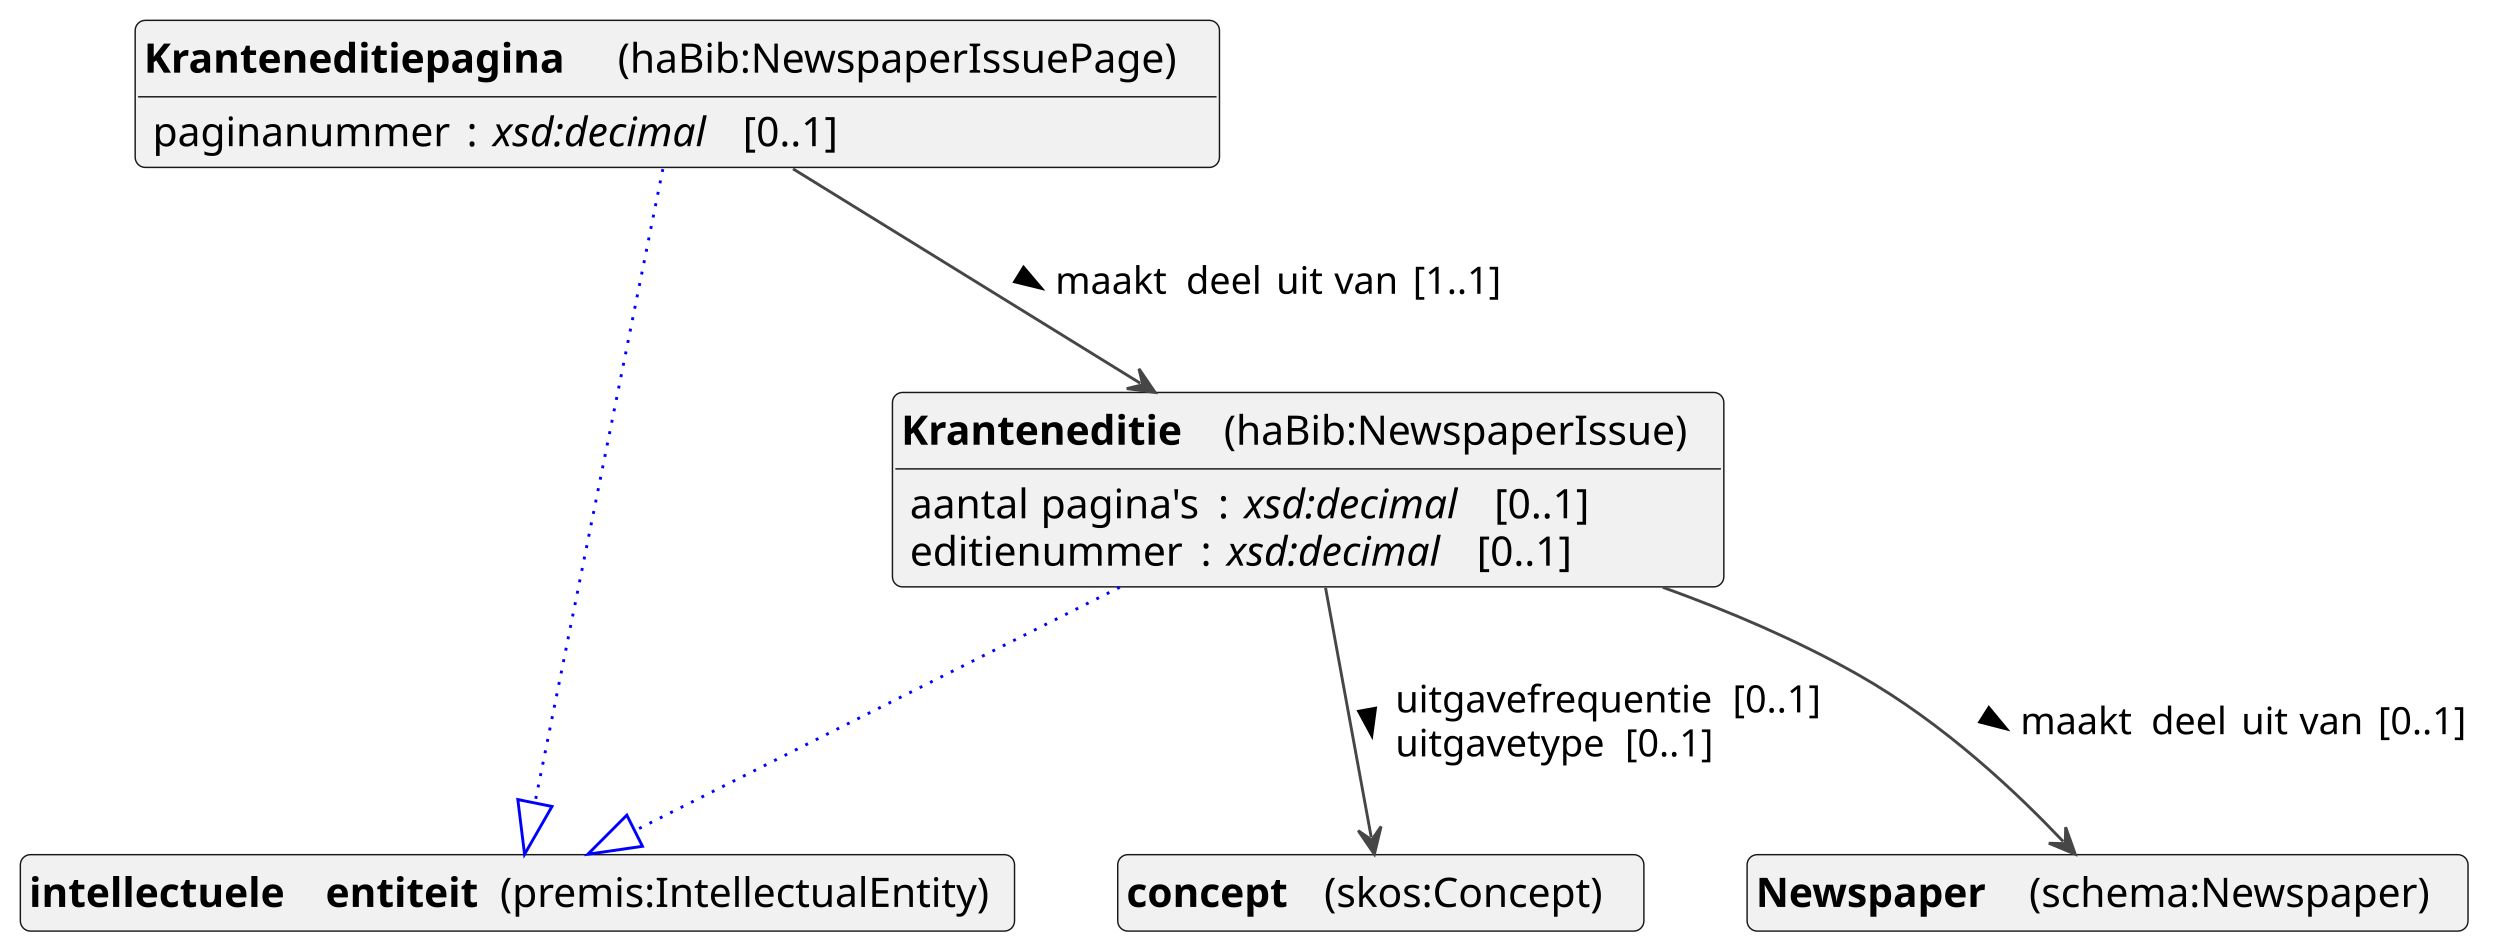
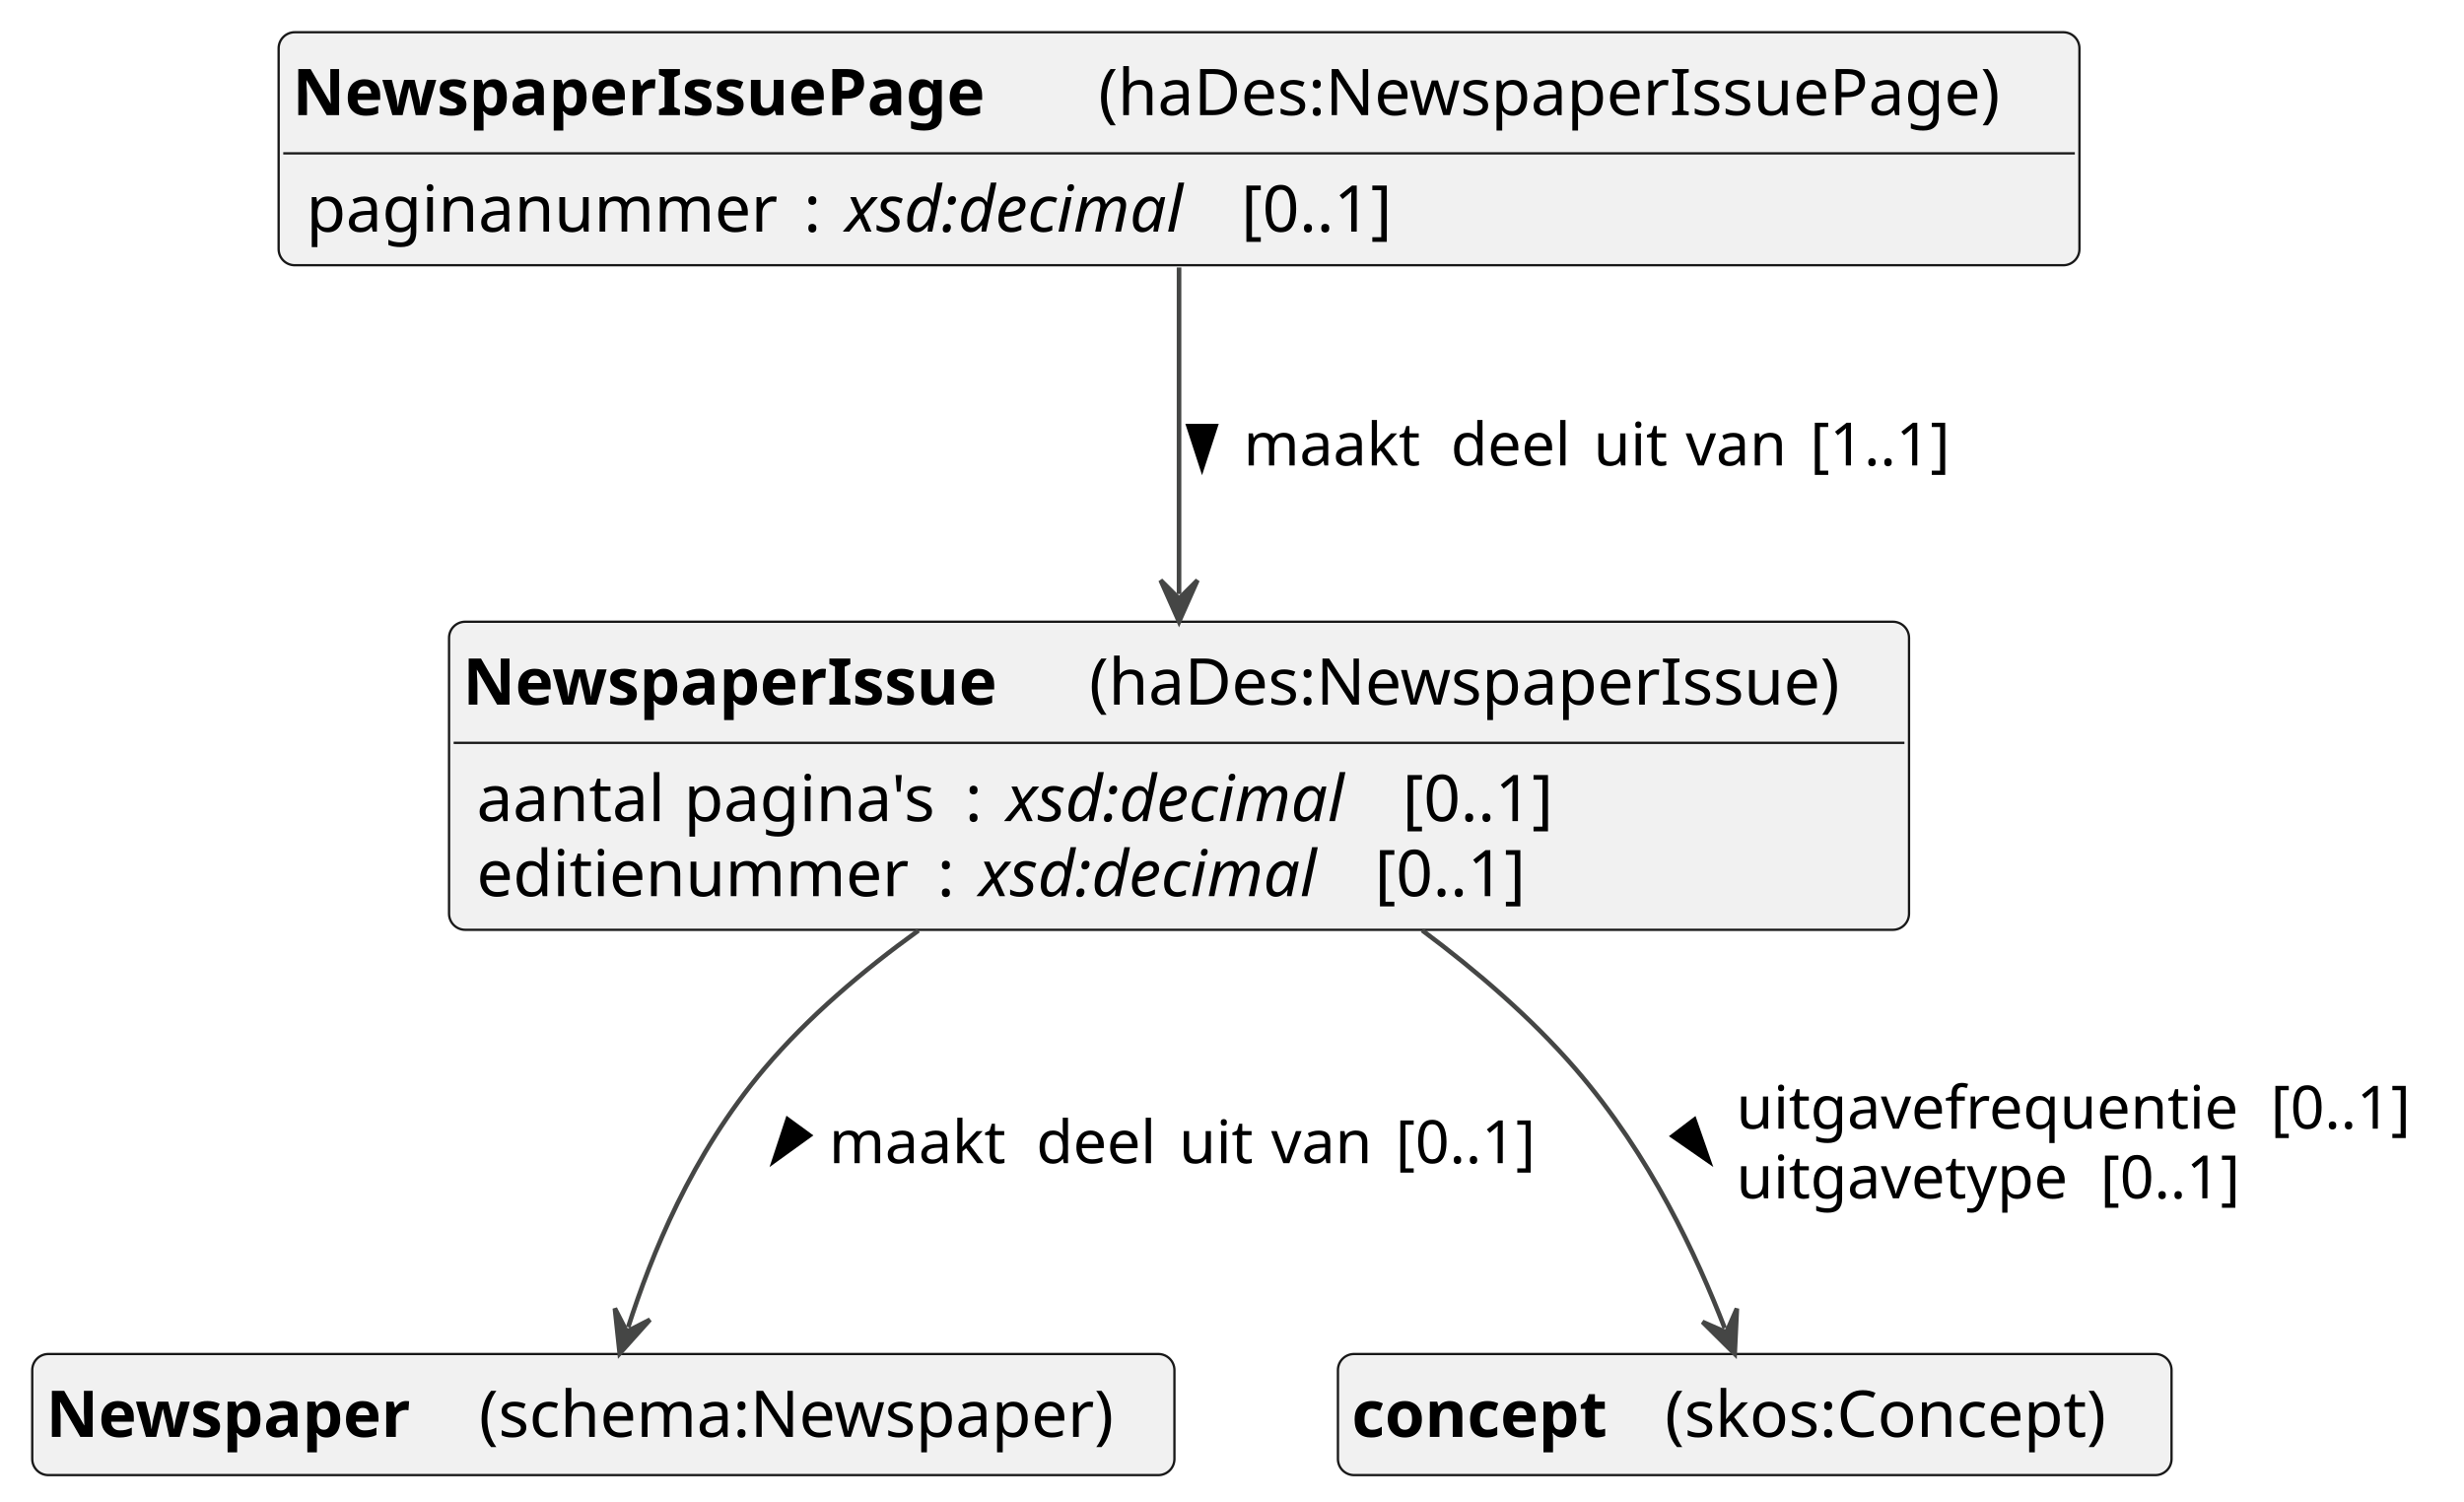
- <svg xmlns="http://www.w3.org/2000/svg" xmlns:xlink="http://www.w3.org/1999/xlink" contentStyleType="text/css" height="326px" preserveAspectRatio="none" style="width:860px;height:326px;background:#FFFFFF;" version="1.1" viewBox="0 0 860 326" width="860px" zoomAndPan="magnify">
+ <svg xmlns="http://www.w3.org/2000/svg" xmlns:xlink="http://www.w3.org/1999/xlink" contentStyleType="text/css" height="326px" preserveAspectRatio="none" style="width:535px;height:326px;background:#FFFFFF;" version="1.1" viewBox="0 0 535 326" width="535px" zoomAndPan="magnify">
  <defs />
  <g>
+     <a href="#haDes%3ANewspaperIssue" target="_top" title="#haDes%3ANewspaperIssue" xlink:actuate="onRequest" xlink:href="#haDes%3ANewspaperIssue" xlink:show="new" xlink:title="#haDes%3ANewspaperIssue" xlink:type="simple">
+       <g id="elem_haDes_NewspaperIssue">
+         <rect codeLine="15" fill="#F1F1F1" height="66.891" id="haDes_NewspaperIssue" rx="3.5" ry="3.5" style="stroke:#181818;stroke-width:0.5;" width="317" x="97.5" y="135" />
+         <text fill="#000000" font-family="sans-serif" font-size="14" font-weight="bold" lengthAdjust="spacing" textLength="132" x="100.5" y="152.995">NewspaperIssue</text>
+         <text fill="#000000" font-family="sans-serif" font-size="14" lengthAdjust="spacing" textLength="4" x="232.5" y="152.995"> </text>
+         <text fill="#000000" font-family="sans-serif" font-size="14" lengthAdjust="spacing" textLength="175" x="236.5" y="152.995">(haDes:NewspaperIssue)</text>
+         <line style="stroke:#181818;stroke-width:0.5;" x1="98.5" x2="413.5" y1="161.297" y2="161.297" />
+         <text fill="#000000" font-family="sans-serif" font-size="14" lengthAdjust="spacing" textLength="41" x="103.5" y="178.292">aantal</text>
+         <text fill="#000000" font-family="sans-serif" font-size="14" lengthAdjust="spacing" textLength="4" x="144.5" y="178.292"> </text>
+         <text fill="#000000" font-family="sans-serif" font-size="14" lengthAdjust="spacing" textLength="57" x="148.5" y="178.292">pagina's</text>
+         <text fill="#000000" font-family="sans-serif" font-size="14" lengthAdjust="spacing" textLength="4" x="205.5" y="178.292"> </text>
+         <text fill="#000000" font-family="sans-serif" font-size="14" lengthAdjust="spacing" textLength="5" x="209.5" y="178.292">:</text>
+         <text fill="#000000" font-family="sans-serif" font-size="14" lengthAdjust="spacing" textLength="4" x="214.5" y="178.292"> </text>
+         <text fill="#000000" font-family="sans-serif" font-size="14" font-style="italic" lengthAdjust="spacing" textLength="82" x="218.5" y="178.292">xsd:decimal</text>
+         <text fill="#000000" font-family="sans-serif" font-size="14" lengthAdjust="spacing" textLength="4" x="300.5" y="178.292"> </text>
+         <text fill="#000000" font-family="sans-serif" font-size="14" lengthAdjust="spacing" textLength="36" x="304.5" y="178.292">[0..1]</text>
+         <text fill="#000000" font-family="sans-serif" font-size="14" lengthAdjust="spacing" textLength="96" x="103.5" y="194.589">editienummer</text>
+         <text fill="#000000" font-family="sans-serif" font-size="14" lengthAdjust="spacing" textLength="4" x="199.5" y="194.589"> </text>
+         <text fill="#000000" font-family="sans-serif" font-size="14" lengthAdjust="spacing" textLength="5" x="203.5" y="194.589">:</text>
+         <text fill="#000000" font-family="sans-serif" font-size="14" lengthAdjust="spacing" textLength="4" x="208.5" y="194.589"> </text>
+         <text fill="#000000" font-family="sans-serif" font-size="14" font-style="italic" lengthAdjust="spacing" textLength="82" x="212.5" y="194.589">xsd:decimal</text>
+         <text fill="#000000" font-family="sans-serif" font-size="14" lengthAdjust="spacing" textLength="4" x="294.5" y="194.589"> </text>
+         <text fill="#000000" font-family="sans-serif" font-size="14" lengthAdjust="spacing" textLength="36" x="298.5" y="194.589">[0..1]</text>
+       </g>
+     </a>
+     <a href="#haDes%3ANewspaperIssuePage" target="_top" title="#haDes%3ANewspaperIssuePage" xlink:actuate="onRequest" xlink:href="#haDes%3ANewspaperIssuePage" xlink:show="new" xlink:title="#haDes%3ANewspaperIssuePage" xlink:type="simple">
+       <g id="elem_haDes_NewspaperIssuePage">
+         <rect codeLine="16" fill="#F1F1F1" height="50.594" id="haDes_NewspaperIssuePage" rx="3.5" ry="3.5" style="stroke:#181818;stroke-width:0.5;" width="391" x="60.5" y="7" />
+         <text fill="#000000" font-family="sans-serif" font-size="14" font-weight="bold" lengthAdjust="spacing" textLength="171" x="63.5" y="24.995">NewspaperIssuePage</text>
+         <text fill="#000000" font-family="sans-serif" font-size="14" lengthAdjust="spacing" textLength="4" x="234.5" y="24.995"> </text>
+         <text fill="#000000" font-family="sans-serif" font-size="14" lengthAdjust="spacing" textLength="210" x="238.5" y="24.995">(haDes:NewspaperIssuePage)</text>
+         <line style="stroke:#181818;stroke-width:0.5;" x1="61.5" x2="450.5" y1="33.297" y2="33.297" />
+         <text fill="#000000" font-family="sans-serif" font-size="14" lengthAdjust="spacing" textLength="104" x="66.5" y="50.292">paginanummer</text>
+         <text fill="#000000" font-family="sans-serif" font-size="14" lengthAdjust="spacing" textLength="4" x="170.5" y="50.292"> </text>
+         <text fill="#000000" font-family="sans-serif" font-size="14" lengthAdjust="spacing" textLength="5" x="174.5" y="50.292">:</text>
+         <text fill="#000000" font-family="sans-serif" font-size="14" lengthAdjust="spacing" textLength="4" x="179.5" y="50.292"> </text>
+         <text fill="#000000" font-family="sans-serif" font-size="14" font-style="italic" lengthAdjust="spacing" textLength="82" x="183.5" y="50.292">xsd:decimal</text>
+         <text fill="#000000" font-family="sans-serif" font-size="14" lengthAdjust="spacing" textLength="4" x="265.5" y="50.292"> </text>
+         <text fill="#000000" font-family="sans-serif" font-size="14" lengthAdjust="spacing" textLength="36" x="269.5" y="50.292">[0..1]</text>
+       </g>
+     </a>
    <a href="#schema%3ANewspaper" target="_top" title="#schema%3ANewspaper" xlink:actuate="onRequest" xlink:href="#schema%3ANewspaper" xlink:show="new" xlink:title="#schema%3ANewspaper" xlink:type="simple">
      <g id="elem_schema_Newspaper">
-         <rect codeLine="15" fill="#F1F1F1" height="26.297" id="schema_Newspaper" rx="3.5" ry="3.5" style="stroke:#181818;stroke-width:0.5;" width="248" x="601" y="294" />
-         <text fill="#000000" font-family="sans-serif" font-size="14" font-weight="bold" lengthAdjust="spacing" textLength="90" x="604" y="311.995">Newspaper</text>
-         <text fill="#000000" font-family="sans-serif" font-size="14" lengthAdjust="spacing" textLength="4" x="694" y="311.995"> </text>
-         <text fill="#000000" font-family="sans-serif" font-size="14" lengthAdjust="spacing" textLength="148" x="698" y="311.995">(schema:Newspaper)</text>
-       </g>
-     </a>
-     <a href="#haBib%3ANewspaperIssue" target="_top" title="#haBib%3ANewspaperIssue" xlink:actuate="onRequest" xlink:href="#haBib%3ANewspaperIssue" xlink:show="new" xlink:title="#haBib%3ANewspaperIssue" xlink:type="simple">
-       <g id="elem_haBib_NewspaperIssue">
-         <rect codeLine="16" fill="#F1F1F1" height="66.891" id="haBib_NewspaperIssue" rx="3.5" ry="3.5" style="stroke:#181818;stroke-width:0.5;" width="286" x="307" y="135" />
-         <text fill="#000000" font-family="sans-serif" font-size="14" font-weight="bold" lengthAdjust="spacing" textLength="107" x="310" y="152.995">Kranteneditie</text>
-         <text fill="#000000" font-family="sans-serif" font-size="14" lengthAdjust="spacing" textLength="4" x="417" y="152.995"> </text>
-         <text fill="#000000" font-family="sans-serif" font-size="14" lengthAdjust="spacing" textLength="169" x="421" y="152.995">(haBib:NewspaperIssue)</text>
-         <line style="stroke:#181818;stroke-width:0.5;" x1="308" x2="592" y1="161.297" y2="161.297" />
-         <text fill="#000000" font-family="sans-serif" font-size="14" lengthAdjust="spacing" textLength="41" x="313" y="178.292">aantal</text>
-         <text fill="#000000" font-family="sans-serif" font-size="14" lengthAdjust="spacing" textLength="4" x="354" y="178.292"> </text>
-         <text fill="#000000" font-family="sans-serif" font-size="14" lengthAdjust="spacing" textLength="57" x="358" y="178.292">pagina's</text>
-         <text fill="#000000" font-family="sans-serif" font-size="14" lengthAdjust="spacing" textLength="4" x="415" y="178.292"> </text>
-         <text fill="#000000" font-family="sans-serif" font-size="14" lengthAdjust="spacing" textLength="5" x="419" y="178.292">:</text>
-         <text fill="#000000" font-family="sans-serif" font-size="14" lengthAdjust="spacing" textLength="4" x="424" y="178.292"> </text>
-         <text fill="#000000" font-family="sans-serif" font-size="14" font-style="italic" lengthAdjust="spacing" textLength="82" x="428" y="178.292">xsd:decimal</text>
-         <text fill="#000000" font-family="sans-serif" font-size="14" lengthAdjust="spacing" textLength="4" x="510" y="178.292"> </text>
-         <text fill="#000000" font-family="sans-serif" font-size="14" lengthAdjust="spacing" textLength="36" x="514" y="178.292">[0..1]</text>
-         <text fill="#000000" font-family="sans-serif" font-size="14" lengthAdjust="spacing" textLength="96" x="313" y="194.589">editienummer</text>
-         <text fill="#000000" font-family="sans-serif" font-size="14" lengthAdjust="spacing" textLength="4" x="409" y="194.589"> </text>
-         <text fill="#000000" font-family="sans-serif" font-size="14" lengthAdjust="spacing" textLength="5" x="413" y="194.589">:</text>
-         <text fill="#000000" font-family="sans-serif" font-size="14" lengthAdjust="spacing" textLength="4" x="418" y="194.589"> </text>
-         <text fill="#000000" font-family="sans-serif" font-size="14" font-style="italic" lengthAdjust="spacing" textLength="82" x="422" y="194.589">xsd:decimal</text>
-         <text fill="#000000" font-family="sans-serif" font-size="14" lengthAdjust="spacing" textLength="4" x="504" y="194.589"> </text>
-         <text fill="#000000" font-family="sans-serif" font-size="14" lengthAdjust="spacing" textLength="36" x="508" y="194.589">[0..1]</text>
-       </g>
-     </a>
-     <a href="#premis%3AIntellectualEntity" target="_top" title="#premis%3AIntellectualEntity" xlink:actuate="onRequest" xlink:href="#premis%3AIntellectualEntity" xlink:show="new" xlink:title="#premis%3AIntellectualEntity" xlink:type="simple">
-       <g id="elem_premis_IntellectualEntity">
-         <rect codeLine="19" fill="#F1F1F1" height="26.297" id="premis_IntellectualEntity" rx="3.5" ry="3.5" style="stroke:#181818;stroke-width:0.5;" width="342" x="7" y="294" />
-         <text fill="#000000" font-family="sans-serif" font-size="14" font-weight="bold" lengthAdjust="spacing" textLength="97" x="10" y="311.995">intellectuele</text>
-         <text fill="#000000" font-family="sans-serif" font-size="14" font-weight="bold" lengthAdjust="spacing" textLength="5" x="107" y="311.995"> </text>
-         <text fill="#000000" font-family="sans-serif" font-size="14" font-weight="bold" lengthAdjust="spacing" textLength="56" x="112" y="311.995">entiteit</text>
-         <text fill="#000000" font-family="sans-serif" font-size="14" lengthAdjust="spacing" textLength="4" x="168" y="311.995"> </text>
-         <text fill="#000000" font-family="sans-serif" font-size="14" lengthAdjust="spacing" textLength="174" x="172" y="311.995">(premis:IntellectualEntity)</text>
-       </g>
-     </a>
-     <a href="#haBib%3ANewspaperIssuePage" target="_top" title="#haBib%3ANewspaperIssuePage" xlink:actuate="onRequest" xlink:href="#haBib%3ANewspaperIssuePage" xlink:show="new" xlink:title="#haBib%3ANewspaperIssuePage" xlink:type="simple">
-       <g id="elem_haBib_NewspaperIssuePage">
-         <rect codeLine="18" fill="#F1F1F1" height="50.594" id="haBib_NewspaperIssuePage" rx="3.5" ry="3.5" style="stroke:#181818;stroke-width:0.5;" width="373" x="46.5" y="7" />
-         <text fill="#000000" font-family="sans-serif" font-size="14" font-weight="bold" lengthAdjust="spacing" textLength="159" x="49.5" y="24.995">Kranteneditiepagina</text>
-         <text fill="#000000" font-family="sans-serif" font-size="14" lengthAdjust="spacing" textLength="4" x="208.5" y="24.995"> </text>
-         <text fill="#000000" font-family="sans-serif" font-size="14" lengthAdjust="spacing" textLength="204" x="212.5" y="24.995">(haBib:NewspaperIssuePage)</text>
-         <line style="stroke:#181818;stroke-width:0.5;" x1="47.5" x2="418.5" y1="33.297" y2="33.297" />
-         <text fill="#000000" font-family="sans-serif" font-size="14" lengthAdjust="spacing" textLength="104" x="52.5" y="50.292">paginanummer</text>
-         <text fill="#000000" font-family="sans-serif" font-size="14" lengthAdjust="spacing" textLength="4" x="156.5" y="50.292"> </text>
-         <text fill="#000000" font-family="sans-serif" font-size="14" lengthAdjust="spacing" textLength="5" x="160.5" y="50.292">:</text>
-         <text fill="#000000" font-family="sans-serif" font-size="14" lengthAdjust="spacing" textLength="4" x="165.5" y="50.292"> </text>
-         <text fill="#000000" font-family="sans-serif" font-size="14" font-style="italic" lengthAdjust="spacing" textLength="82" x="169.5" y="50.292">xsd:decimal</text>
-         <text fill="#000000" font-family="sans-serif" font-size="14" lengthAdjust="spacing" textLength="4" x="251.5" y="50.292"> </text>
-         <text fill="#000000" font-family="sans-serif" font-size="14" lengthAdjust="spacing" textLength="36" x="255.5" y="50.292">[0..1]</text>
+         <rect codeLine="17" fill="#F1F1F1" height="26.297" id="schema_Newspaper" rx="3.5" ry="3.5" style="stroke:#181818;stroke-width:0.5;" width="248" x="7" y="294" />
+         <text fill="#000000" font-family="sans-serif" font-size="14" font-weight="bold" lengthAdjust="spacing" textLength="90" x="10" y="311.995">Newspaper</text>
+         <text fill="#000000" font-family="sans-serif" font-size="14" lengthAdjust="spacing" textLength="4" x="100" y="311.995"> </text>
+         <text fill="#000000" font-family="sans-serif" font-size="14" lengthAdjust="spacing" textLength="148" x="104" y="311.995">(schema:Newspaper)</text>
      </g>
    </a>
    <a href="../../terms/nl#skos%3AConcept" target="_top" title="../../terms/nl#skos%3AConcept" xlink:actuate="onRequest" xlink:href="../../terms/nl#skos%3AConcept" xlink:show="new" xlink:title="../../terms/nl#skos%3AConcept" xlink:type="simple">
      <g id="elem_skos_Concept">
-         <rect codeLine="20" fill="#F1F1F1" height="26.297" id="skos_Concept" rx="3.5" ry="3.5" style="stroke:#181818;stroke-width:0.5;" width="181" x="384.5" y="294" />
-         <text fill="#000000" font-family="sans-serif" font-size="14" font-weight="bold" lengthAdjust="spacing" textLength="64" x="387.5" y="311.995">concept</text>
-         <text fill="#000000" font-family="sans-serif" font-size="14" lengthAdjust="spacing" textLength="4" x="451.5" y="311.995"> </text>
-         <text fill="#000000" font-family="sans-serif" font-size="14" lengthAdjust="spacing" textLength="107" x="455.5" y="311.995">(skos:Concept)</text>
+         <rect codeLine="18" fill="#F1F1F1" height="26.297" id="skos_Concept" rx="3.5" ry="3.5" style="stroke:#181818;stroke-width:0.5;" width="181" x="290.5" y="294" />
+         <text fill="#000000" font-family="sans-serif" font-size="14" font-weight="bold" lengthAdjust="spacing" textLength="64" x="293.5" y="311.995">concept</text>
+         <text fill="#000000" font-family="sans-serif" font-size="14" lengthAdjust="spacing" textLength="4" x="357.5" y="311.995"> </text>
+         <text fill="#000000" font-family="sans-serif" font-size="14" lengthAdjust="spacing" textLength="107" x="361.5" y="311.995">(skos:Concept)</text>
      </g>
    </a>
-     <g id="link_haBib_NewspaperIssue_premis_IntellectualEntity">
-       <path codeLine="24" d="M385.19,202.02 C326.43,231.51 259.048,265.327 218.318,285.767 " fill="none" id="haBib_NewspaperIssue-to-premis_IntellectualEntity" style="stroke:#0000FF;stroke-width:1.0;stroke-dasharray:1.0,3.0;" />
-       <polygon fill="none" points="202.23,293.84,221.009,291.129,215.627,280.404,202.23,293.84" style="stroke:#0000FF;stroke-width:1.0;" />
+     <g id="link_haDes_NewspaperIssue_schema_Newspaper">
+       <path codeLine="23" d="M199.42,202.05 C187.38,210.72 175.47,220.82 166,232 C150.02,250.87 141.432,272.56 136.392,288.18 " fill="none" id="haDes_NewspaperIssue-to-schema_Newspaper" style="stroke:#454645;stroke-width:1.0;" />
+       <polygon fill="#454645" points="134.55,293.89,141.12,286.553,136.085,289.132,133.507,284.096,134.55,293.89" style="stroke:#454645;stroke-width:1.0;" />
+       <polygon fill="#000000" points="168.047,252.101,175.761,246.538,171.017,243.066,168.047,252.101" style="stroke:#000000;stroke-width:1.0;" />
+       <text fill="#000000" font-family="sans-serif" font-size="13" lengthAdjust="spacing" textLength="41" x="180" y="252.567">maakt</text>
+       <text fill="#000000" font-family="sans-serif" font-size="13" lengthAdjust="spacing" textLength="4" x="221" y="252.567"> </text>
+       <text fill="#000000" font-family="sans-serif" font-size="13" lengthAdjust="spacing" textLength="27" x="225" y="252.567">deel</text>
+       <text fill="#000000" font-family="sans-serif" font-size="13" lengthAdjust="spacing" textLength="4" x="252" y="252.567"> </text>
+       <text fill="#000000" font-family="sans-serif" font-size="13" lengthAdjust="spacing" textLength="16" x="256" y="252.567">uit</text>
+       <text fill="#000000" font-family="sans-serif" font-size="13" lengthAdjust="spacing" textLength="4" x="272" y="252.567"> </text>
+       <text fill="#000000" font-family="sans-serif" font-size="13" lengthAdjust="spacing" textLength="23" x="276" y="252.567">van</text>
+       <text fill="#000000" font-family="sans-serif" font-size="13" lengthAdjust="spacing" textLength="4" x="299" y="252.567"> </text>
+       <text fill="#000000" font-family="sans-serif" font-size="13" lengthAdjust="spacing" textLength="34" x="303" y="252.567">[0..1]</text>
    </g>
-     <g id="link_haBib_NewspaperIssue_schema_Newspaper">
-       <path codeLine="28" d="M571.99,202.03 C594.95,210.3 618.25,220.26 639,232 C669.17,249.07 694.378,273.3 709.758,289.49 " fill="none" id="haBib_NewspaperIssue-to-schema_Newspaper" style="stroke:#454645;stroke-width:1.0;" />
-       <polygon fill="#454645" points="713.89,293.84,710.591,284.56,710.446,290.215,704.791,290.07,713.89,293.84" style="stroke:#454645;stroke-width:1.0;" />
-       <polygon fill="#000000" points="690.221,250.746,684.16,243.417,681.01,248.38,690.221,250.746" style="stroke:#000000;stroke-width:1.0;" />
-       <text fill="#000000" font-family="sans-serif" font-size="13" lengthAdjust="spacing" textLength="41" x="695" y="252.567">maakt</text>
-       <text fill="#000000" font-family="sans-serif" font-size="13" lengthAdjust="spacing" textLength="4" x="736" y="252.567"> </text>
-       <text fill="#000000" font-family="sans-serif" font-size="13" lengthAdjust="spacing" textLength="27" x="740" y="252.567">deel</text>
-       <text fill="#000000" font-family="sans-serif" font-size="13" lengthAdjust="spacing" textLength="4" x="767" y="252.567"> </text>
-       <text fill="#000000" font-family="sans-serif" font-size="13" lengthAdjust="spacing" textLength="16" x="771" y="252.567">uit</text>
-       <text fill="#000000" font-family="sans-serif" font-size="13" lengthAdjust="spacing" textLength="4" x="787" y="252.567"> </text>
-       <text fill="#000000" font-family="sans-serif" font-size="13" lengthAdjust="spacing" textLength="23" x="791" y="252.567">van</text>
-       <text fill="#000000" font-family="sans-serif" font-size="13" lengthAdjust="spacing" textLength="4" x="814" y="252.567"> </text>
-       <text fill="#000000" font-family="sans-serif" font-size="13" lengthAdjust="spacing" textLength="34" x="818" y="252.567">[0..1]</text>
+     <g id="link_haDes_NewspaperIssue_skos_Concept">
+       <path codeLine="24" d="M308.8,202.01 C320.61,210.81 332.45,220.98 342,232 C358.54,251.1 368.438,272.827 374.478,288.377 " fill="none" id="haDes_NewspaperIssue-to-skos_Concept" style="stroke:#454645;stroke-width:1.0;" />
+       <polygon fill="#454645" points="376.65,293.97,377.12,284.132,374.84,289.309,369.663,287.029,376.65,293.97" style="stroke:#454645;stroke-width:1.0;" />
+       <polygon fill="#000000" points="371.026,252.113,367.891,243.134,363.212,246.692,371.026,252.113" style="stroke:#000000;stroke-width:1.0;" />
+       <text fill="#000000" font-family="sans-serif" font-size="13" lengthAdjust="spacing" textLength="112" x="377" y="245.067">uitgavefrequentie</text>
+       <text fill="#000000" font-family="sans-serif" font-size="13" lengthAdjust="spacing" textLength="4" x="489" y="245.067"> </text>
+       <text fill="#000000" font-family="sans-serif" font-size="13" lengthAdjust="spacing" textLength="34" x="493" y="245.067">[0..1]</text>
+       <text fill="#000000" font-family="sans-serif" font-size="13" lengthAdjust="spacing" textLength="75" x="377" y="260.2">uitgavetype</text>
+       <text fill="#000000" font-family="sans-serif" font-size="13" lengthAdjust="spacing" textLength="4" x="452" y="260.2"> </text>
+       <text fill="#000000" font-family="sans-serif" font-size="13" lengthAdjust="spacing" textLength="34" x="456" y="260.2">[0..1]</text>
    </g>
-     <g id="link_haBib_NewspaperIssue_skos_Concept">
-       <path codeLine="29" d="M455.99,202.2 C461.39,231.69 467.957,267.589 471.697,287.969 " fill="none" id="haBib_NewspaperIssue-to-skos_Concept" style="stroke:#454645;stroke-width:1.0;" />
-       <polygon fill="#454645" points="472.78,293.87,475.09,284.296,471.877,288.952,467.221,285.74,472.78,293.87" style="stroke:#454645;stroke-width:1.0;" />
-       <polygon fill="#000000" points="471.901,253.051,473.162,243.625,467.38,244.683,471.901,253.051" style="stroke:#000000;stroke-width:1.0;" />
-       <text fill="#000000" font-family="sans-serif" font-size="13" lengthAdjust="spacing" textLength="112" x="480" y="245.067">uitgavefrequentie</text>
-       <text fill="#000000" font-family="sans-serif" font-size="13" lengthAdjust="spacing" textLength="4" x="592" y="245.067"> </text>
-       <text fill="#000000" font-family="sans-serif" font-size="13" lengthAdjust="spacing" textLength="34" x="596" y="245.067">[0..1]</text>
-       <text fill="#000000" font-family="sans-serif" font-size="13" lengthAdjust="spacing" textLength="75" x="480" y="260.2">uitgavetype</text>
-       <text fill="#000000" font-family="sans-serif" font-size="13" lengthAdjust="spacing" textLength="4" x="555" y="260.2"> </text>
-       <text fill="#000000" font-family="sans-serif" font-size="13" lengthAdjust="spacing" textLength="34" x="559" y="260.2">[0..1]</text>
-     </g>
-     <g id="link_haBib_NewspaperIssuePage_premis_IntellectualEntity">
-       <path codeLine="32" d="M228.02,58.16 C216.6,114.76 192.399,234.645 184.01,276.235 " fill="none" id="haBib_NewspaperIssuePage-to-premis_IntellectualEntity" style="stroke:#0000FF;stroke-width:1.0;stroke-dasharray:1.0,3.0;" />
-       <polygon fill="none" points="180.45,293.88,189.891,277.422,178.128,275.049,180.45,293.88" style="stroke:#0000FF;stroke-width:1.0;" />
-     </g>
-     <g id="link_haBib_NewspaperIssuePage_haBib_NewspaperIssue">
-       <path codeLine="35" d="M272.8,58.08 C307.79,79.69 353.874,108.148 392.254,131.839 " fill="none" id="haBib_NewspaperIssuePage-to-haBib_NewspaperIssue" style="stroke:#454645;stroke-width:1.0;" />
-       <polygon fill="#454645" points="397.36,134.99,391.802,126.859,393.105,132.364,387.601,133.667,397.36,134.99" style="stroke:#454645;stroke-width:1.0;" />
-       <polygon fill="#000000" points="358.254,99.193,352.102,91.941,349.014,96.942,358.254,99.193" style="stroke:#000000;stroke-width:1.0;" />
-       <text fill="#000000" font-family="sans-serif" font-size="13" lengthAdjust="spacing" textLength="41" x="363" y="101.067">maakt</text>
-       <text fill="#000000" font-family="sans-serif" font-size="13" lengthAdjust="spacing" textLength="4" x="404" y="101.067"> </text>
-       <text fill="#000000" font-family="sans-serif" font-size="13" lengthAdjust="spacing" textLength="27" x="408" y="101.067">deel</text>
-       <text fill="#000000" font-family="sans-serif" font-size="13" lengthAdjust="spacing" textLength="4" x="435" y="101.067"> </text>
-       <text fill="#000000" font-family="sans-serif" font-size="13" lengthAdjust="spacing" textLength="16" x="439" y="101.067">uit</text>
-       <text fill="#000000" font-family="sans-serif" font-size="13" lengthAdjust="spacing" textLength="4" x="455" y="101.067"> </text>
-       <text fill="#000000" font-family="sans-serif" font-size="13" lengthAdjust="spacing" textLength="23" x="459" y="101.067">van</text>
-       <text fill="#000000" font-family="sans-serif" font-size="13" lengthAdjust="spacing" textLength="4" x="482" y="101.067"> </text>
-       <text fill="#000000" font-family="sans-serif" font-size="13" lengthAdjust="spacing" textLength="34" x="486" y="101.067">[1..1]</text>
+     <g id="link_haDes_NewspaperIssuePage_haDes_NewspaperIssue">
+       <path codeLine="29" d="M256,58.08 C256,79.69 256,105.3 256,128.99 " fill="none" id="haDes_NewspaperIssuePage-to-haDes_NewspaperIssue" style="stroke:#454645;stroke-width:1.0;" />
+       <polygon fill="#454645" points="256,134.99,260,125.99,256,129.99,252,125.99,256,134.99" style="stroke:#454645;stroke-width:1.0;" />
+       <polygon fill="#000000" points="261,101.566,263.939,92.521,258.061,92.521,261,101.566" style="stroke:#000000;stroke-width:1.0;" />
+       <text fill="#000000" font-family="sans-serif" font-size="13" lengthAdjust="spacing" textLength="41" x="270" y="101.067">maakt</text>
+       <text fill="#000000" font-family="sans-serif" font-size="13" lengthAdjust="spacing" textLength="4" x="311" y="101.067"> </text>
+       <text fill="#000000" font-family="sans-serif" font-size="13" lengthAdjust="spacing" textLength="27" x="315" y="101.067">deel</text>
+       <text fill="#000000" font-family="sans-serif" font-size="13" lengthAdjust="spacing" textLength="4" x="342" y="101.067"> </text>
+       <text fill="#000000" font-family="sans-serif" font-size="13" lengthAdjust="spacing" textLength="16" x="346" y="101.067">uit</text>
+       <text fill="#000000" font-family="sans-serif" font-size="13" lengthAdjust="spacing" textLength="4" x="362" y="101.067"> </text>
+       <text fill="#000000" font-family="sans-serif" font-size="13" lengthAdjust="spacing" textLength="23" x="366" y="101.067">van</text>
+       <text fill="#000000" font-family="sans-serif" font-size="13" lengthAdjust="spacing" textLength="4" x="389" y="101.067"> </text>
+       <text fill="#000000" font-family="sans-serif" font-size="13" lengthAdjust="spacing" textLength="34" x="393" y="101.067">[1..1]</text>
    </g>
  </g>
</svg>
